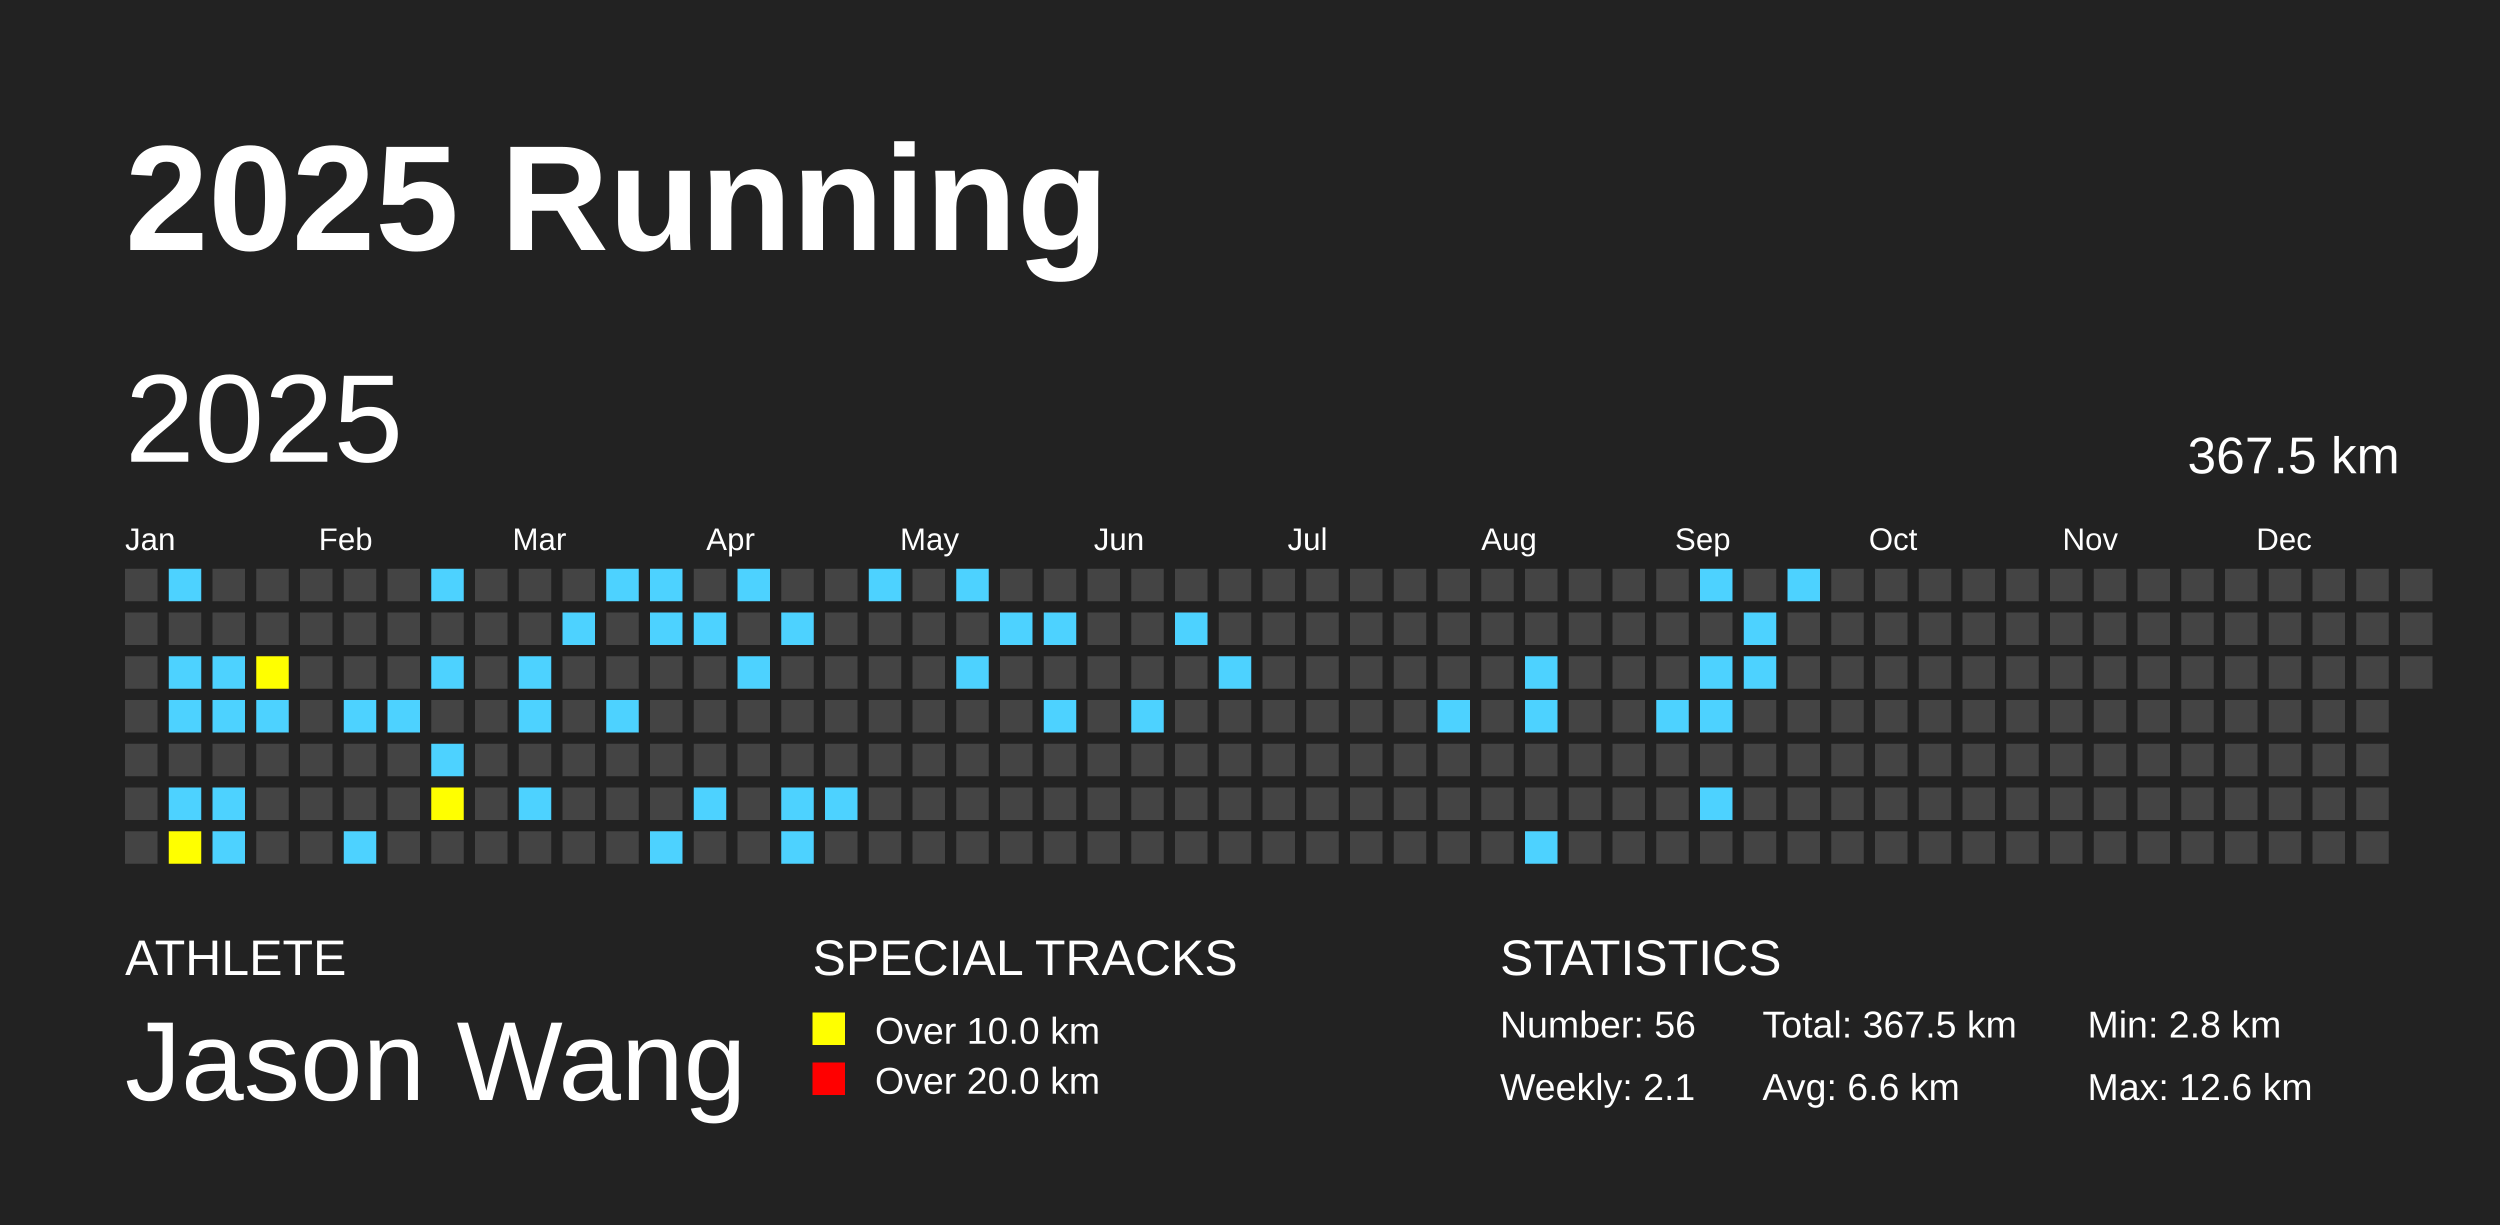
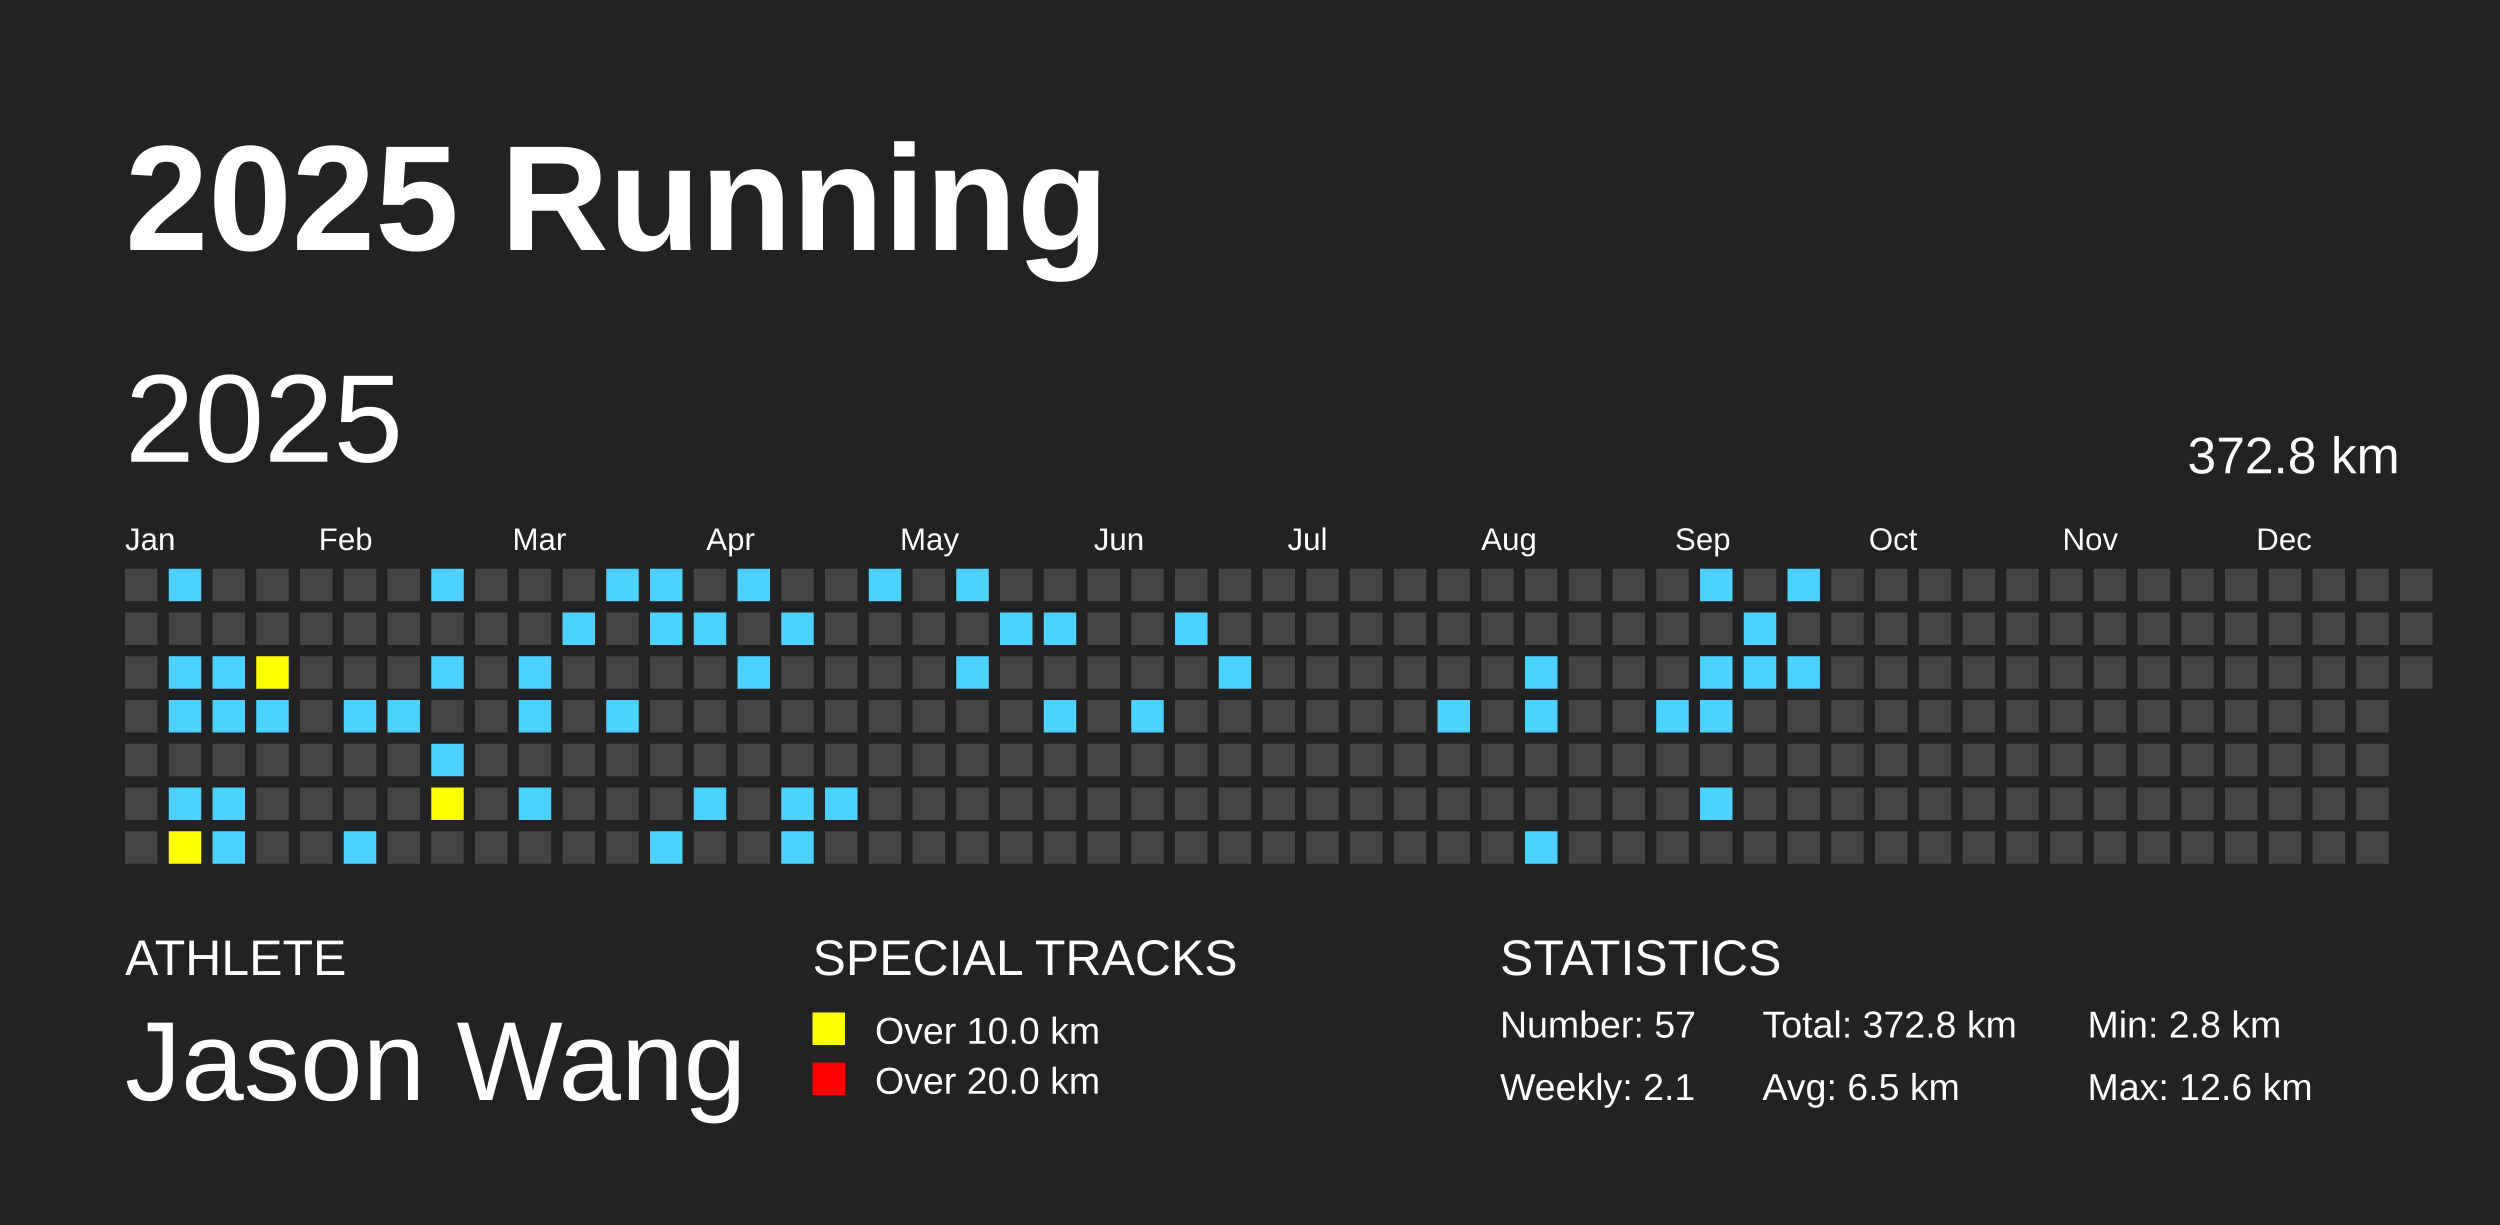
<svg xmlns="http://www.w3.org/2000/svg" baseProfile="full" height="98mm" version="1.1" viewBox="0,0,200,98" width="200mm">
  <defs />
  <rect fill="#222222" height="98" width="200" x="0" y="0" />
  <text fill="#FFFFFF" style="font-size:12px; font-family:Arial; font-weight:bold;" x="10" y="20">2025 Running</text>
  <text fill="#FFFFFF" style="font-size:4px; font-family:Arial" x="10" y="78">ATHLETE</text>
  <text fill="#FFFFFF" style="font-size:9px; font-family:Arial" x="10" y="88">Jason Wang</text>
  <text fill="#FFFFFF" style="font-size:4px; font-family:Arial" x="65" y="78">SPECIAL TRACKS</text>
  <rect fill="yellow" height="2.6" width="2.6" x="65" y="81" />
  <text fill="#FFFFFF" style="font-size:3px; font-family:Arial" x="70" y="83.5">Over 10.0 km</text>
  <rect fill="red" height="2.6" width="2.6" x="65" y="85" />
  <text fill="#FFFFFF" style="font-size:3px; font-family:Arial" x="70" y="87.5">Over 20.0 km</text>
  <text fill="#FFFFFF" style="font-size:4px; font-family:Arial" x="120" y="78">STATISTICS</text>
-   <text fill="#FFFFFF" style="font-size:3px; font-family:Arial" x="120" y="83">Number: 56</text>
+   <text fill="#FFFFFF" style="font-size:3px; font-family:Arial" x="120" y="83">Number: 57</text>
  <text fill="#FFFFFF" style="font-size:3px; font-family:Arial" x="120" y="88">Weekly: 2.1</text>
-   <text fill="#FFFFFF" style="font-size:3px; font-family:Arial" x="141" y="83">Total: 367.5 km</text>
-   <text fill="#FFFFFF" style="font-size:3px; font-family:Arial" x="141" y="88">Avg: 6.6 km</text>
+   <text fill="#FFFFFF" style="font-size:3px; font-family:Arial" x="141" y="83">Total: 372.8 km</text>
+   <text fill="#FFFFFF" style="font-size:3px; font-family:Arial" x="141" y="88">Avg: 6.5 km</text>
  <text fill="#FFFFFF" style="font-size:3px; font-family:Arial" x="167" y="83">Min: 2.8 km</text>
  <text fill="#FFFFFF" style="font-size:3px; font-family:Arial" x="167" y="88">Max: 12.6 km</text>
  <text dominant-baseline="hanging" fill="#FFFFFF" style="font-size:10.0px; font-family:Arial;" x="10" y="30">2025</text>
-   <text dominant-baseline="hanging" fill="#FFFFFF" style="font-size:4.125px; font-family:Arial;" x="175" y="35">367.5 km</text>
+   <text dominant-baseline="hanging" fill="#FFFFFF" style="font-size:4.125px; font-family:Arial;" x="175" y="35">372.8 km</text>
  <text fill="#FFFFFF" style="font-size:2.5px; font-family:Arial" x="10.0" y="44">Jan</text>
  <text fill="#FFFFFF" style="font-size:2.5px; font-family:Arial" x="25.5" y="44">Feb</text>
  <text fill="#FFFFFF" style="font-size:2.5px; font-family:Arial" x="41.0" y="44">Mar</text>
  <text fill="#FFFFFF" style="font-size:2.5px; font-family:Arial" x="56.5" y="44">Apr</text>
  <text fill="#FFFFFF" style="font-size:2.5px; font-family:Arial" x="72.0" y="44">May</text>
  <text fill="#FFFFFF" style="font-size:2.5px; font-family:Arial" x="87.5" y="44">Jun</text>
  <text fill="#FFFFFF" style="font-size:2.5px; font-family:Arial" x="103.0" y="44">Jul</text>
  <text fill="#FFFFFF" style="font-size:2.5px; font-family:Arial" x="118.5" y="44">Aug</text>
  <text fill="#FFFFFF" style="font-size:2.5px; font-family:Arial" x="134.0" y="44">Sep</text>
  <text fill="#FFFFFF" style="font-size:2.5px; font-family:Arial" x="149.5" y="44">Oct</text>
  <text fill="#FFFFFF" style="font-size:2.5px; font-family:Arial" x="165.0" y="44">Nov</text>
  <text fill="#FFFFFF" style="font-size:2.5px; font-family:Arial" x="180.5" y="44">Dec</text>
  <rect fill="#444444" height="2.6" width="2.6" x="10.0" y="45.5" />
  <rect fill="#444444" height="2.6" width="2.6" x="10.0" y="49.0" />
  <rect fill="#444444" height="2.6" width="2.6" x="10.0" y="52.5" />
  <rect fill="#444444" height="2.6" width="2.6" x="10.0" y="56.0" />
  <rect fill="#444444" height="2.6" width="2.6" x="10.0" y="59.5" />
  <rect fill="#444444" height="2.6" width="2.6" x="10.0" y="63.0" />
  <rect fill="#444444" height="2.6" width="2.6" x="10.0" y="66.5" />
  <rect fill="#4DD2FF" height="2.6" width="2.6" x="13.5" y="45.5" />
  <rect fill="#444444" height="2.6" width="2.6" x="13.5" y="49.0" />
  <rect fill="#4DD2FF" height="2.6" width="2.6" x="13.5" y="52.5" />
  <rect fill="#4DD2FF" height="2.6" width="2.6" x="13.5" y="56.0" />
  <rect fill="#444444" height="2.6" width="2.6" x="13.5" y="59.5" />
  <rect fill="#4DD2FF" height="2.6" width="2.6" x="13.5" y="63.0" />
  <rect fill="yellow" height="2.6" width="2.6" x="13.5" y="66.5" />
  <rect fill="#444444" height="2.6" width="2.6" x="17.0" y="45.5" />
  <rect fill="#444444" height="2.6" width="2.6" x="17.0" y="49.0" />
  <rect fill="#4DD2FF" height="2.6" width="2.6" x="17.0" y="52.5" />
  <rect fill="#4DD2FF" height="2.6" width="2.6" x="17.0" y="56.0" />
  <rect fill="#444444" height="2.6" width="2.6" x="17.0" y="59.5" />
  <rect fill="#4DD2FF" height="2.6" width="2.6" x="17.0" y="63.0" />
  <rect fill="#4DD2FF" height="2.6" width="2.6" x="17.0" y="66.5" />
  <rect fill="#444444" height="2.6" width="2.6" x="20.5" y="45.5" />
  <rect fill="#444444" height="2.6" width="2.6" x="20.5" y="49.0" />
  <rect fill="yellow" height="2.6" width="2.6" x="20.5" y="52.5" />
  <rect fill="#4DD2FF" height="2.6" width="2.6" x="20.5" y="56.0" />
  <rect fill="#444444" height="2.6" width="2.6" x="20.5" y="59.5" />
  <rect fill="#444444" height="2.6" width="2.6" x="20.5" y="63.0" />
  <rect fill="#444444" height="2.6" width="2.6" x="20.5" y="66.5" />
  <rect fill="#444444" height="2.6" width="2.6" x="24.0" y="45.5" />
  <rect fill="#444444" height="2.6" width="2.6" x="24.0" y="49.0" />
  <rect fill="#444444" height="2.6" width="2.6" x="24.0" y="52.5" />
  <rect fill="#444444" height="2.6" width="2.6" x="24.0" y="56.0" />
  <rect fill="#444444" height="2.6" width="2.6" x="24.0" y="59.5" />
  <rect fill="#444444" height="2.6" width="2.6" x="24.0" y="63.0" />
  <rect fill="#444444" height="2.6" width="2.6" x="24.0" y="66.5" />
  <rect fill="#444444" height="2.6" width="2.6" x="27.5" y="45.5" />
  <rect fill="#444444" height="2.6" width="2.6" x="27.5" y="49.0" />
  <rect fill="#444444" height="2.6" width="2.6" x="27.5" y="52.5" />
  <rect fill="#4DD2FF" height="2.6" width="2.6" x="27.5" y="56.0" />
  <rect fill="#444444" height="2.6" width="2.6" x="27.5" y="59.5" />
  <rect fill="#444444" height="2.6" width="2.6" x="27.5" y="63.0" />
  <rect fill="#4DD2FF" height="2.6" width="2.6" x="27.5" y="66.5" />
  <rect fill="#444444" height="2.6" width="2.6" x="31.0" y="45.5" />
  <rect fill="#444444" height="2.6" width="2.6" x="31.0" y="49.0" />
  <rect fill="#444444" height="2.6" width="2.6" x="31.0" y="52.5" />
  <rect fill="#4DD2FF" height="2.6" width="2.6" x="31.0" y="56.0" />
  <rect fill="#444444" height="2.6" width="2.6" x="31.0" y="59.5" />
  <rect fill="#444444" height="2.6" width="2.6" x="31.0" y="63.0" />
  <rect fill="#444444" height="2.6" width="2.6" x="31.0" y="66.5" />
  <rect fill="#4DD2FF" height="2.6" width="2.6" x="34.5" y="45.5" />
  <rect fill="#444444" height="2.6" width="2.6" x="34.5" y="49.0" />
  <rect fill="#4DD2FF" height="2.6" width="2.6" x="34.5" y="52.5" />
  <rect fill="#444444" height="2.6" width="2.6" x="34.5" y="56.0" />
  <rect fill="#4DD2FF" height="2.6" width="2.6" x="34.5" y="59.5" />
  <rect fill="yellow" height="2.6" width="2.6" x="34.5" y="63.0" />
  <rect fill="#444444" height="2.6" width="2.6" x="34.5" y="66.5" />
  <rect fill="#444444" height="2.6" width="2.6" x="38.0" y="45.5" />
  <rect fill="#444444" height="2.6" width="2.6" x="38.0" y="49.0" />
  <rect fill="#444444" height="2.6" width="2.6" x="38.0" y="52.5" />
  <rect fill="#444444" height="2.6" width="2.6" x="38.0" y="56.0" />
  <rect fill="#444444" height="2.6" width="2.6" x="38.0" y="59.5" />
  <rect fill="#444444" height="2.6" width="2.6" x="38.0" y="63.0" />
  <rect fill="#444444" height="2.6" width="2.6" x="38.0" y="66.5" />
  <rect fill="#444444" height="2.6" width="2.6" x="41.5" y="45.5" />
  <rect fill="#444444" height="2.6" width="2.6" x="41.5" y="49.0" />
  <rect fill="#4DD2FF" height="2.6" width="2.6" x="41.5" y="52.5" />
  <rect fill="#4DD2FF" height="2.6" width="2.6" x="41.5" y="56.0" />
  <rect fill="#444444" height="2.6" width="2.6" x="41.5" y="59.5" />
  <rect fill="#4DD2FF" height="2.6" width="2.6" x="41.5" y="63.0" />
  <rect fill="#444444" height="2.6" width="2.6" x="41.5" y="66.5" />
  <rect fill="#444444" height="2.6" width="2.6" x="45.0" y="45.5" />
  <rect fill="#4DD2FF" height="2.6" width="2.6" x="45.0" y="49.0" />
  <rect fill="#444444" height="2.6" width="2.6" x="45.0" y="52.5" />
  <rect fill="#444444" height="2.6" width="2.6" x="45.0" y="56.0" />
  <rect fill="#444444" height="2.6" width="2.6" x="45.0" y="59.5" />
  <rect fill="#444444" height="2.6" width="2.6" x="45.0" y="63.0" />
  <rect fill="#444444" height="2.6" width="2.6" x="45.0" y="66.5" />
  <rect fill="#4DD2FF" height="2.6" width="2.6" x="48.5" y="45.5" />
  <rect fill="#444444" height="2.6" width="2.6" x="48.5" y="49.0" />
  <rect fill="#444444" height="2.6" width="2.6" x="48.5" y="52.5" />
  <rect fill="#4DD2FF" height="2.6" width="2.6" x="48.5" y="56.0" />
  <rect fill="#444444" height="2.6" width="2.6" x="48.5" y="59.5" />
  <rect fill="#444444" height="2.6" width="2.6" x="48.5" y="63.0" />
  <rect fill="#444444" height="2.6" width="2.6" x="48.5" y="66.5" />
  <rect fill="#4DD2FF" height="2.6" width="2.6" x="52.0" y="45.5" />
  <rect fill="#4DD2FF" height="2.6" width="2.6" x="52.0" y="49.0" />
  <rect fill="#444444" height="2.6" width="2.6" x="52.0" y="52.5" />
  <rect fill="#444444" height="2.6" width="2.6" x="52.0" y="56.0" />
  <rect fill="#444444" height="2.6" width="2.6" x="52.0" y="59.5" />
  <rect fill="#444444" height="2.6" width="2.6" x="52.0" y="63.0" />
  <rect fill="#4DD2FF" height="2.6" width="2.6" x="52.0" y="66.5" />
  <rect fill="#444444" height="2.6" width="2.6" x="55.5" y="45.5" />
  <rect fill="#4DD2FF" height="2.6" width="2.6" x="55.5" y="49.0" />
  <rect fill="#444444" height="2.6" width="2.6" x="55.5" y="52.5" />
  <rect fill="#444444" height="2.6" width="2.6" x="55.5" y="56.0" />
  <rect fill="#444444" height="2.6" width="2.6" x="55.5" y="59.5" />
  <rect fill="#4DD2FF" height="2.6" width="2.6" x="55.5" y="63.0" />
  <rect fill="#444444" height="2.6" width="2.6" x="55.5" y="66.5" />
  <rect fill="#4DD2FF" height="2.6" width="2.6" x="59.0" y="45.5" />
  <rect fill="#444444" height="2.6" width="2.6" x="59.0" y="49.0" />
  <rect fill="#4DD2FF" height="2.6" width="2.6" x="59.0" y="52.5" />
  <rect fill="#444444" height="2.6" width="2.6" x="59.0" y="56.0" />
  <rect fill="#444444" height="2.6" width="2.6" x="59.0" y="59.5" />
  <rect fill="#444444" height="2.6" width="2.6" x="59.0" y="63.0" />
  <rect fill="#444444" height="2.6" width="2.6" x="59.0" y="66.5" />
  <rect fill="#444444" height="2.6" width="2.6" x="62.5" y="45.5" />
  <rect fill="#4DD2FF" height="2.6" width="2.6" x="62.5" y="49.0" />
  <rect fill="#444444" height="2.6" width="2.6" x="62.5" y="52.5" />
  <rect fill="#444444" height="2.6" width="2.6" x="62.5" y="56.0" />
  <rect fill="#444444" height="2.6" width="2.6" x="62.5" y="59.5" />
  <rect fill="#4DD2FF" height="2.6" width="2.6" x="62.5" y="63.0" />
  <rect fill="#4DD2FF" height="2.6" width="2.6" x="62.5" y="66.5" />
  <rect fill="#444444" height="2.6" width="2.6" x="66.0" y="45.5" />
  <rect fill="#444444" height="2.6" width="2.6" x="66.0" y="49.0" />
  <rect fill="#444444" height="2.6" width="2.6" x="66.0" y="52.5" />
  <rect fill="#444444" height="2.6" width="2.6" x="66.0" y="56.0" />
  <rect fill="#444444" height="2.6" width="2.6" x="66.0" y="59.5" />
  <rect fill="#4DD2FF" height="2.6" width="2.6" x="66.0" y="63.0" />
  <rect fill="#444444" height="2.6" width="2.6" x="66.0" y="66.5" />
  <rect fill="#4DD2FF" height="2.6" width="2.6" x="69.5" y="45.5" />
  <rect fill="#444444" height="2.6" width="2.6" x="69.5" y="49.0" />
  <rect fill="#444444" height="2.6" width="2.6" x="69.5" y="52.5" />
  <rect fill="#444444" height="2.6" width="2.6" x="69.5" y="56.0" />
  <rect fill="#444444" height="2.6" width="2.6" x="69.5" y="59.5" />
  <rect fill="#444444" height="2.6" width="2.6" x="69.5" y="63.0" />
  <rect fill="#444444" height="2.6" width="2.6" x="69.5" y="66.5" />
  <rect fill="#444444" height="2.6" width="2.6" x="73.0" y="45.5" />
  <rect fill="#444444" height="2.6" width="2.6" x="73.0" y="49.0" />
  <rect fill="#444444" height="2.6" width="2.6" x="73.0" y="52.5" />
  <rect fill="#444444" height="2.6" width="2.6" x="73.0" y="56.0" />
  <rect fill="#444444" height="2.6" width="2.6" x="73.0" y="59.5" />
  <rect fill="#444444" height="2.6" width="2.6" x="73.0" y="63.0" />
  <rect fill="#444444" height="2.6" width="2.6" x="73.0" y="66.5" />
  <rect fill="#4DD2FF" height="2.6" width="2.6" x="76.5" y="45.5" />
  <rect fill="#444444" height="2.6" width="2.6" x="76.5" y="49.0" />
  <rect fill="#4DD2FF" height="2.6" width="2.6" x="76.5" y="52.5" />
  <rect fill="#444444" height="2.6" width="2.6" x="76.5" y="56.0" />
  <rect fill="#444444" height="2.6" width="2.6" x="76.5" y="59.5" />
  <rect fill="#444444" height="2.6" width="2.6" x="76.5" y="63.0" />
  <rect fill="#444444" height="2.6" width="2.6" x="76.5" y="66.5" />
  <rect fill="#444444" height="2.6" width="2.6" x="80.0" y="45.5" />
  <rect fill="#4DD2FF" height="2.6" width="2.6" x="80.0" y="49.0" />
  <rect fill="#444444" height="2.6" width="2.6" x="80.0" y="52.5" />
  <rect fill="#444444" height="2.6" width="2.6" x="80.0" y="56.0" />
  <rect fill="#444444" height="2.6" width="2.6" x="80.0" y="59.5" />
  <rect fill="#444444" height="2.6" width="2.6" x="80.0" y="63.0" />
  <rect fill="#444444" height="2.6" width="2.6" x="80.0" y="66.5" />
  <rect fill="#444444" height="2.6" width="2.6" x="83.5" y="45.5" />
  <rect fill="#4DD2FF" height="2.6" width="2.6" x="83.5" y="49.0" />
  <rect fill="#444444" height="2.6" width="2.6" x="83.5" y="52.5" />
  <rect fill="#4DD2FF" height="2.6" width="2.6" x="83.5" y="56.0" />
  <rect fill="#444444" height="2.6" width="2.6" x="83.5" y="59.5" />
  <rect fill="#444444" height="2.6" width="2.6" x="83.5" y="63.0" />
  <rect fill="#444444" height="2.6" width="2.6" x="83.5" y="66.5" />
  <rect fill="#444444" height="2.6" width="2.6" x="87.0" y="45.5" />
  <rect fill="#444444" height="2.6" width="2.6" x="87.0" y="49.0" />
  <rect fill="#444444" height="2.6" width="2.6" x="87.0" y="52.5" />
  <rect fill="#444444" height="2.6" width="2.6" x="87.0" y="56.0" />
  <rect fill="#444444" height="2.6" width="2.6" x="87.0" y="59.5" />
  <rect fill="#444444" height="2.6" width="2.6" x="87.0" y="63.0" />
  <rect fill="#444444" height="2.6" width="2.6" x="87.0" y="66.5" />
  <rect fill="#444444" height="2.6" width="2.6" x="90.5" y="45.5" />
  <rect fill="#444444" height="2.6" width="2.6" x="90.5" y="49.0" />
  <rect fill="#444444" height="2.6" width="2.6" x="90.5" y="52.5" />
  <rect fill="#4DD2FF" height="2.6" width="2.6" x="90.5" y="56.0" />
  <rect fill="#444444" height="2.6" width="2.6" x="90.5" y="59.5" />
  <rect fill="#444444" height="2.6" width="2.6" x="90.5" y="63.0" />
  <rect fill="#444444" height="2.6" width="2.6" x="90.5" y="66.5" />
  <rect fill="#444444" height="2.6" width="2.6" x="94.0" y="45.5" />
  <rect fill="#4DD2FF" height="2.6" width="2.6" x="94.0" y="49.0" />
  <rect fill="#444444" height="2.6" width="2.6" x="94.0" y="52.5" />
  <rect fill="#444444" height="2.6" width="2.6" x="94.0" y="56.0" />
  <rect fill="#444444" height="2.6" width="2.6" x="94.0" y="59.5" />
  <rect fill="#444444" height="2.6" width="2.6" x="94.0" y="63.0" />
  <rect fill="#444444" height="2.6" width="2.6" x="94.0" y="66.5" />
  <rect fill="#444444" height="2.6" width="2.6" x="97.5" y="45.5" />
  <rect fill="#444444" height="2.6" width="2.6" x="97.5" y="49.0" />
  <rect fill="#4DD2FF" height="2.6" width="2.6" x="97.5" y="52.5" />
  <rect fill="#444444" height="2.6" width="2.6" x="97.5" y="56.0" />
  <rect fill="#444444" height="2.6" width="2.6" x="97.5" y="59.5" />
  <rect fill="#444444" height="2.6" width="2.6" x="97.5" y="63.0" />
  <rect fill="#444444" height="2.6" width="2.6" x="97.5" y="66.5" />
  <rect fill="#444444" height="2.6" width="2.6" x="101.0" y="45.5" />
  <rect fill="#444444" height="2.6" width="2.6" x="101.0" y="49.0" />
  <rect fill="#444444" height="2.6" width="2.6" x="101.0" y="52.5" />
  <rect fill="#444444" height="2.6" width="2.6" x="101.0" y="56.0" />
  <rect fill="#444444" height="2.6" width="2.6" x="101.0" y="59.5" />
  <rect fill="#444444" height="2.6" width="2.6" x="101.0" y="63.0" />
  <rect fill="#444444" height="2.6" width="2.6" x="101.0" y="66.5" />
  <rect fill="#444444" height="2.6" width="2.6" x="104.5" y="45.5" />
  <rect fill="#444444" height="2.6" width="2.6" x="104.5" y="49.0" />
  <rect fill="#444444" height="2.6" width="2.6" x="104.5" y="52.5" />
  <rect fill="#444444" height="2.6" width="2.6" x="104.5" y="56.0" />
  <rect fill="#444444" height="2.6" width="2.6" x="104.5" y="59.5" />
  <rect fill="#444444" height="2.6" width="2.6" x="104.5" y="63.0" />
  <rect fill="#444444" height="2.6" width="2.6" x="104.5" y="66.5" />
  <rect fill="#444444" height="2.6" width="2.6" x="108.0" y="45.5" />
  <rect fill="#444444" height="2.6" width="2.6" x="108.0" y="49.0" />
  <rect fill="#444444" height="2.6" width="2.6" x="108.0" y="52.5" />
  <rect fill="#444444" height="2.6" width="2.6" x="108.0" y="56.0" />
  <rect fill="#444444" height="2.6" width="2.6" x="108.0" y="59.5" />
  <rect fill="#444444" height="2.6" width="2.6" x="108.0" y="63.0" />
  <rect fill="#444444" height="2.6" width="2.6" x="108.0" y="66.5" />
  <rect fill="#444444" height="2.6" width="2.6" x="111.5" y="45.5" />
  <rect fill="#444444" height="2.6" width="2.6" x="111.5" y="49.0" />
  <rect fill="#444444" height="2.6" width="2.6" x="111.5" y="52.5" />
  <rect fill="#444444" height="2.6" width="2.6" x="111.5" y="56.0" />
  <rect fill="#444444" height="2.6" width="2.6" x="111.5" y="59.5" />
  <rect fill="#444444" height="2.6" width="2.6" x="111.5" y="63.0" />
  <rect fill="#444444" height="2.6" width="2.6" x="111.5" y="66.5" />
  <rect fill="#444444" height="2.6" width="2.6" x="115.0" y="45.5" />
  <rect fill="#444444" height="2.6" width="2.6" x="115.0" y="49.0" />
  <rect fill="#444444" height="2.6" width="2.6" x="115.0" y="52.5" />
  <rect fill="#4DD2FF" height="2.6" width="2.6" x="115.0" y="56.0" />
  <rect fill="#444444" height="2.6" width="2.6" x="115.0" y="59.5" />
  <rect fill="#444444" height="2.6" width="2.6" x="115.0" y="63.0" />
  <rect fill="#444444" height="2.6" width="2.6" x="115.0" y="66.5" />
  <rect fill="#444444" height="2.6" width="2.6" x="118.5" y="45.5" />
  <rect fill="#444444" height="2.6" width="2.6" x="118.5" y="49.0" />
  <rect fill="#444444" height="2.6" width="2.6" x="118.5" y="52.5" />
  <rect fill="#444444" height="2.6" width="2.6" x="118.5" y="56.0" />
  <rect fill="#444444" height="2.6" width="2.6" x="118.5" y="59.5" />
  <rect fill="#444444" height="2.6" width="2.6" x="118.5" y="63.0" />
  <rect fill="#444444" height="2.6" width="2.6" x="118.5" y="66.5" />
  <rect fill="#444444" height="2.6" width="2.6" x="122.0" y="45.5" />
  <rect fill="#444444" height="2.6" width="2.6" x="122.0" y="49.0" />
  <rect fill="#4DD2FF" height="2.6" width="2.6" x="122.0" y="52.5" />
  <rect fill="#4DD2FF" height="2.6" width="2.6" x="122.0" y="56.0" />
  <rect fill="#444444" height="2.6" width="2.6" x="122.0" y="59.5" />
  <rect fill="#444444" height="2.6" width="2.6" x="122.0" y="63.0" />
  <rect fill="#4DD2FF" height="2.6" width="2.6" x="122.0" y="66.5" />
  <rect fill="#444444" height="2.6" width="2.6" x="125.5" y="45.5" />
  <rect fill="#444444" height="2.6" width="2.6" x="125.5" y="49.0" />
  <rect fill="#444444" height="2.6" width="2.6" x="125.5" y="52.5" />
  <rect fill="#444444" height="2.6" width="2.6" x="125.5" y="56.0" />
  <rect fill="#444444" height="2.6" width="2.6" x="125.5" y="59.5" />
  <rect fill="#444444" height="2.6" width="2.6" x="125.5" y="63.0" />
  <rect fill="#444444" height="2.6" width="2.6" x="125.5" y="66.5" />
  <rect fill="#444444" height="2.6" width="2.6" x="129.0" y="45.5" />
  <rect fill="#444444" height="2.6" width="2.6" x="129.0" y="49.0" />
  <rect fill="#444444" height="2.6" width="2.6" x="129.0" y="52.5" />
  <rect fill="#444444" height="2.6" width="2.6" x="129.0" y="56.0" />
  <rect fill="#444444" height="2.6" width="2.6" x="129.0" y="59.5" />
  <rect fill="#444444" height="2.6" width="2.6" x="129.0" y="63.0" />
  <rect fill="#444444" height="2.6" width="2.6" x="129.0" y="66.5" />
  <rect fill="#444444" height="2.6" width="2.6" x="132.5" y="45.5" />
  <rect fill="#444444" height="2.6" width="2.6" x="132.5" y="49.0" />
  <rect fill="#444444" height="2.6" width="2.6" x="132.5" y="52.5" />
  <rect fill="#4DD2FF" height="2.6" width="2.6" x="132.5" y="56.0" />
  <rect fill="#444444" height="2.6" width="2.6" x="132.5" y="59.5" />
  <rect fill="#444444" height="2.6" width="2.6" x="132.5" y="63.0" />
  <rect fill="#444444" height="2.6" width="2.6" x="132.5" y="66.5" />
  <rect fill="#4DD2FF" height="2.6" width="2.6" x="136.0" y="45.5" />
  <rect fill="#444444" height="2.6" width="2.6" x="136.0" y="49.0" />
  <rect fill="#4DD2FF" height="2.6" width="2.6" x="136.0" y="52.5" />
  <rect fill="#4DD2FF" height="2.6" width="2.6" x="136.0" y="56.0" />
  <rect fill="#444444" height="2.6" width="2.6" x="136.0" y="59.5" />
  <rect fill="#4DD2FF" height="2.6" width="2.6" x="136.0" y="63.0" />
  <rect fill="#444444" height="2.6" width="2.6" x="136.0" y="66.5" />
  <rect fill="#444444" height="2.6" width="2.6" x="139.5" y="45.5" />
  <rect fill="#4DD2FF" height="2.6" width="2.6" x="139.5" y="49.0" />
  <rect fill="#4DD2FF" height="2.6" width="2.6" x="139.5" y="52.5" />
  <rect fill="#444444" height="2.6" width="2.6" x="139.5" y="56.0" />
  <rect fill="#444444" height="2.6" width="2.6" x="139.5" y="59.5" />
  <rect fill="#444444" height="2.6" width="2.6" x="139.5" y="63.0" />
  <rect fill="#444444" height="2.6" width="2.6" x="139.5" y="66.5" />
  <rect fill="#4DD2FF" height="2.6" width="2.6" x="143.0" y="45.5" />
  <rect fill="#444444" height="2.6" width="2.6" x="143.0" y="49.0" />
-   <rect fill="#444444" height="2.6" width="2.6" x="143.0" y="52.5" />
+   <rect fill="#4DD2FF" height="2.6" width="2.6" x="143.0" y="52.5" />
  <rect fill="#444444" height="2.6" width="2.6" x="143.0" y="56.0" />
  <rect fill="#444444" height="2.6" width="2.6" x="143.0" y="59.5" />
  <rect fill="#444444" height="2.6" width="2.6" x="143.0" y="63.0" />
  <rect fill="#444444" height="2.6" width="2.6" x="143.0" y="66.5" />
  <rect fill="#444444" height="2.6" width="2.6" x="146.5" y="45.5" />
  <rect fill="#444444" height="2.6" width="2.6" x="146.5" y="49.0" />
  <rect fill="#444444" height="2.6" width="2.6" x="146.5" y="52.5" />
  <rect fill="#444444" height="2.6" width="2.6" x="146.5" y="56.0" />
  <rect fill="#444444" height="2.6" width="2.6" x="146.5" y="59.5" />
  <rect fill="#444444" height="2.6" width="2.6" x="146.5" y="63.0" />
  <rect fill="#444444" height="2.6" width="2.6" x="146.5" y="66.5" />
  <rect fill="#444444" height="2.6" width="2.6" x="150.0" y="45.5" />
  <rect fill="#444444" height="2.6" width="2.6" x="150.0" y="49.0" />
  <rect fill="#444444" height="2.6" width="2.6" x="150.0" y="52.5" />
  <rect fill="#444444" height="2.6" width="2.6" x="150.0" y="56.0" />
  <rect fill="#444444" height="2.6" width="2.6" x="150.0" y="59.5" />
  <rect fill="#444444" height="2.6" width="2.6" x="150.0" y="63.0" />
  <rect fill="#444444" height="2.6" width="2.6" x="150.0" y="66.5" />
  <rect fill="#444444" height="2.6" width="2.6" x="153.5" y="45.5" />
  <rect fill="#444444" height="2.6" width="2.6" x="153.5" y="49.0" />
  <rect fill="#444444" height="2.6" width="2.6" x="153.5" y="52.5" />
  <rect fill="#444444" height="2.6" width="2.6" x="153.5" y="56.0" />
  <rect fill="#444444" height="2.6" width="2.6" x="153.5" y="59.5" />
  <rect fill="#444444" height="2.6" width="2.6" x="153.5" y="63.0" />
  <rect fill="#444444" height="2.6" width="2.6" x="153.5" y="66.5" />
  <rect fill="#444444" height="2.6" width="2.6" x="157.0" y="45.5" />
  <rect fill="#444444" height="2.6" width="2.6" x="157.0" y="49.0" />
  <rect fill="#444444" height="2.6" width="2.6" x="157.0" y="52.5" />
  <rect fill="#444444" height="2.6" width="2.6" x="157.0" y="56.0" />
  <rect fill="#444444" height="2.6" width="2.6" x="157.0" y="59.5" />
  <rect fill="#444444" height="2.6" width="2.6" x="157.0" y="63.0" />
  <rect fill="#444444" height="2.6" width="2.6" x="157.0" y="66.5" />
  <rect fill="#444444" height="2.6" width="2.6" x="160.5" y="45.5" />
  <rect fill="#444444" height="2.6" width="2.6" x="160.5" y="49.0" />
  <rect fill="#444444" height="2.6" width="2.6" x="160.5" y="52.5" />
  <rect fill="#444444" height="2.6" width="2.6" x="160.5" y="56.0" />
  <rect fill="#444444" height="2.6" width="2.6" x="160.5" y="59.5" />
  <rect fill="#444444" height="2.6" width="2.6" x="160.5" y="63.0" />
  <rect fill="#444444" height="2.6" width="2.6" x="160.5" y="66.5" />
  <rect fill="#444444" height="2.6" width="2.6" x="164.0" y="45.5" />
  <rect fill="#444444" height="2.6" width="2.6" x="164.0" y="49.0" />
  <rect fill="#444444" height="2.6" width="2.6" x="164.0" y="52.5" />
  <rect fill="#444444" height="2.6" width="2.6" x="164.0" y="56.0" />
  <rect fill="#444444" height="2.6" width="2.6" x="164.0" y="59.5" />
  <rect fill="#444444" height="2.6" width="2.6" x="164.0" y="63.0" />
  <rect fill="#444444" height="2.6" width="2.6" x="164.0" y="66.5" />
  <rect fill="#444444" height="2.6" width="2.6" x="167.5" y="45.5" />
  <rect fill="#444444" height="2.6" width="2.6" x="167.5" y="49.0" />
  <rect fill="#444444" height="2.6" width="2.6" x="167.5" y="52.5" />
  <rect fill="#444444" height="2.6" width="2.6" x="167.5" y="56.0" />
  <rect fill="#444444" height="2.6" width="2.6" x="167.5" y="59.5" />
  <rect fill="#444444" height="2.6" width="2.6" x="167.5" y="63.0" />
  <rect fill="#444444" height="2.6" width="2.6" x="167.5" y="66.5" />
  <rect fill="#444444" height="2.6" width="2.6" x="171.0" y="45.5" />
  <rect fill="#444444" height="2.6" width="2.6" x="171.0" y="49.0" />
  <rect fill="#444444" height="2.6" width="2.6" x="171.0" y="52.5" />
  <rect fill="#444444" height="2.6" width="2.6" x="171.0" y="56.0" />
  <rect fill="#444444" height="2.6" width="2.6" x="171.0" y="59.5" />
  <rect fill="#444444" height="2.6" width="2.6" x="171.0" y="63.0" />
  <rect fill="#444444" height="2.6" width="2.6" x="171.0" y="66.5" />
  <rect fill="#444444" height="2.6" width="2.6" x="174.5" y="45.5" />
  <rect fill="#444444" height="2.6" width="2.6" x="174.5" y="49.0" />
  <rect fill="#444444" height="2.6" width="2.6" x="174.5" y="52.5" />
  <rect fill="#444444" height="2.6" width="2.6" x="174.5" y="56.0" />
  <rect fill="#444444" height="2.6" width="2.6" x="174.5" y="59.5" />
  <rect fill="#444444" height="2.6" width="2.6" x="174.5" y="63.0" />
  <rect fill="#444444" height="2.6" width="2.6" x="174.5" y="66.5" />
  <rect fill="#444444" height="2.6" width="2.6" x="178.0" y="45.5" />
  <rect fill="#444444" height="2.6" width="2.6" x="178.0" y="49.0" />
  <rect fill="#444444" height="2.6" width="2.6" x="178.0" y="52.5" />
  <rect fill="#444444" height="2.6" width="2.6" x="178.0" y="56.0" />
  <rect fill="#444444" height="2.6" width="2.6" x="178.0" y="59.5" />
  <rect fill="#444444" height="2.6" width="2.6" x="178.0" y="63.0" />
  <rect fill="#444444" height="2.6" width="2.6" x="178.0" y="66.5" />
  <rect fill="#444444" height="2.6" width="2.6" x="181.5" y="45.5" />
  <rect fill="#444444" height="2.6" width="2.6" x="181.5" y="49.0" />
  <rect fill="#444444" height="2.6" width="2.6" x="181.5" y="52.5" />
  <rect fill="#444444" height="2.6" width="2.6" x="181.5" y="56.0" />
  <rect fill="#444444" height="2.6" width="2.6" x="181.5" y="59.5" />
  <rect fill="#444444" height="2.6" width="2.6" x="181.5" y="63.0" />
  <rect fill="#444444" height="2.6" width="2.6" x="181.5" y="66.5" />
  <rect fill="#444444" height="2.6" width="2.6" x="185.0" y="45.5" />
  <rect fill="#444444" height="2.6" width="2.6" x="185.0" y="49.0" />
  <rect fill="#444444" height="2.6" width="2.6" x="185.0" y="52.5" />
  <rect fill="#444444" height="2.6" width="2.6" x="185.0" y="56.0" />
  <rect fill="#444444" height="2.6" width="2.6" x="185.0" y="59.5" />
  <rect fill="#444444" height="2.6" width="2.6" x="185.0" y="63.0" />
  <rect fill="#444444" height="2.6" width="2.6" x="185.0" y="66.5" />
  <rect fill="#444444" height="2.6" width="2.6" x="188.5" y="45.5" />
  <rect fill="#444444" height="2.6" width="2.6" x="188.5" y="49.0" />
  <rect fill="#444444" height="2.6" width="2.6" x="188.5" y="52.5" />
  <rect fill="#444444" height="2.6" width="2.6" x="188.5" y="56.0" />
  <rect fill="#444444" height="2.6" width="2.6" x="188.5" y="59.5" />
  <rect fill="#444444" height="2.6" width="2.6" x="188.5" y="63.0" />
  <rect fill="#444444" height="2.6" width="2.6" x="188.5" y="66.5" />
  <rect fill="#444444" height="2.6" width="2.6" x="192.0" y="45.5" />
  <rect fill="#444444" height="2.6" width="2.6" x="192.0" y="49.0" />
  <rect fill="#444444" height="2.6" width="2.6" x="192.0" y="52.5" />
</svg>
